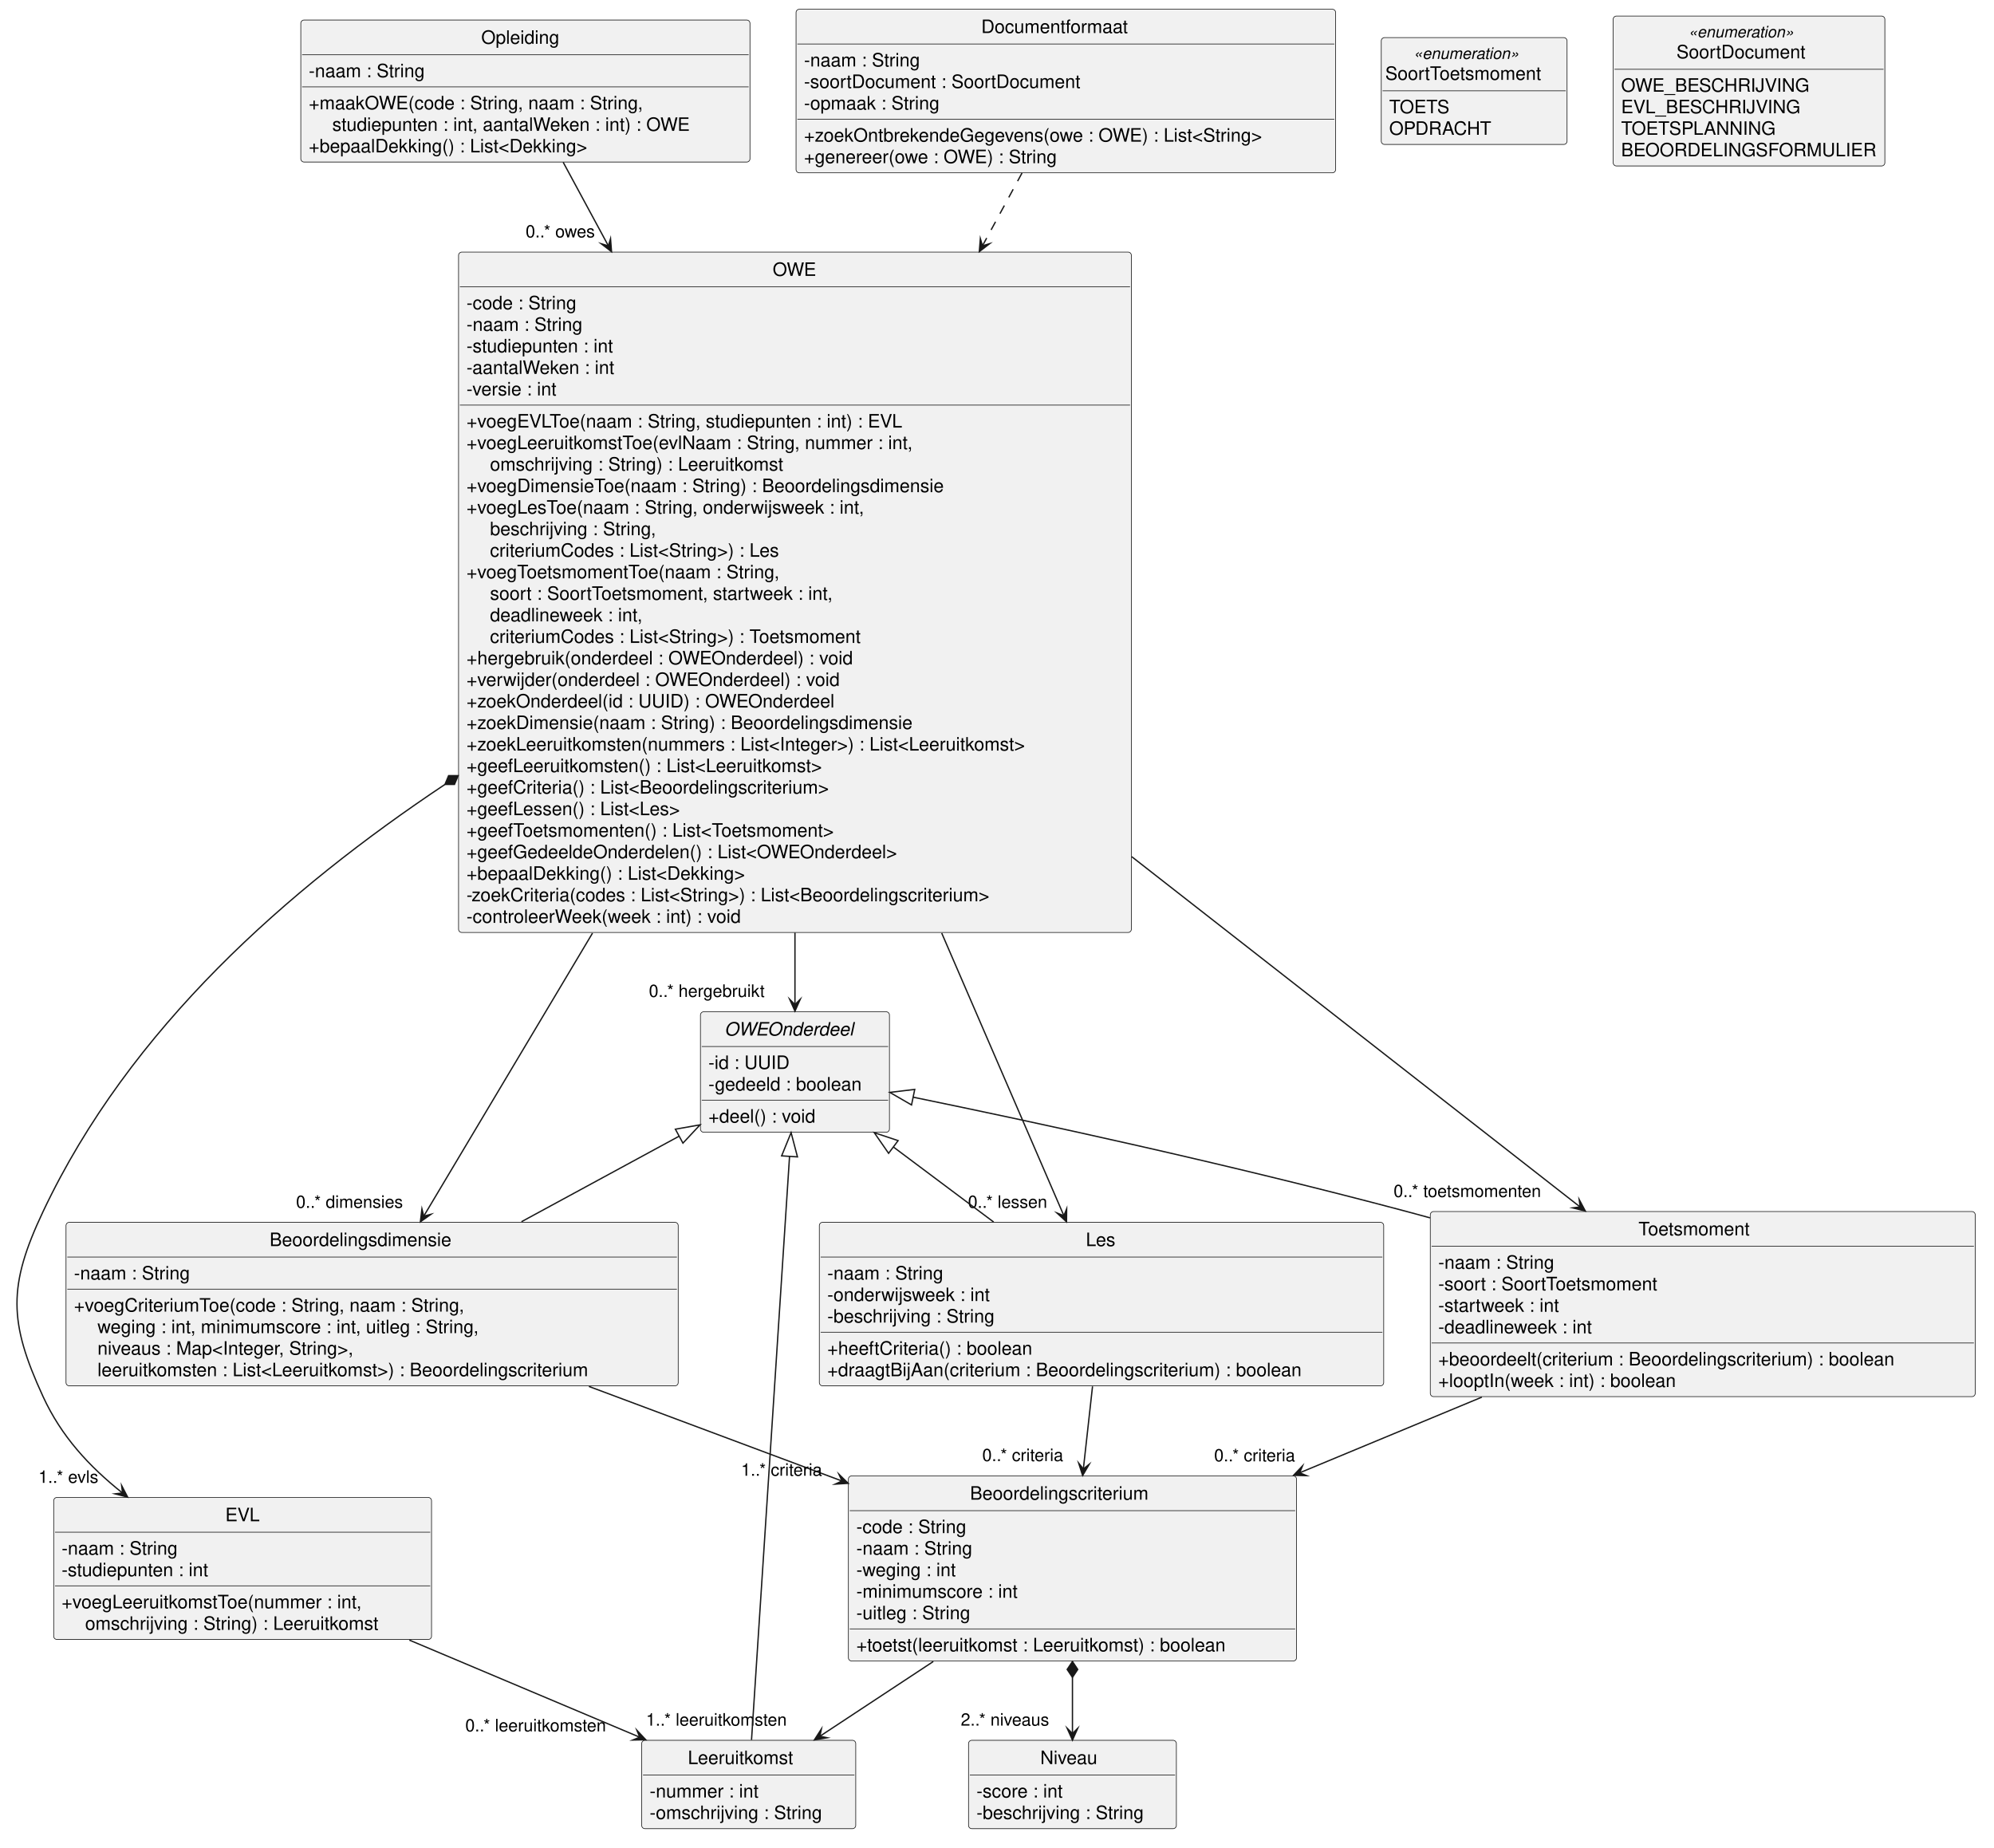
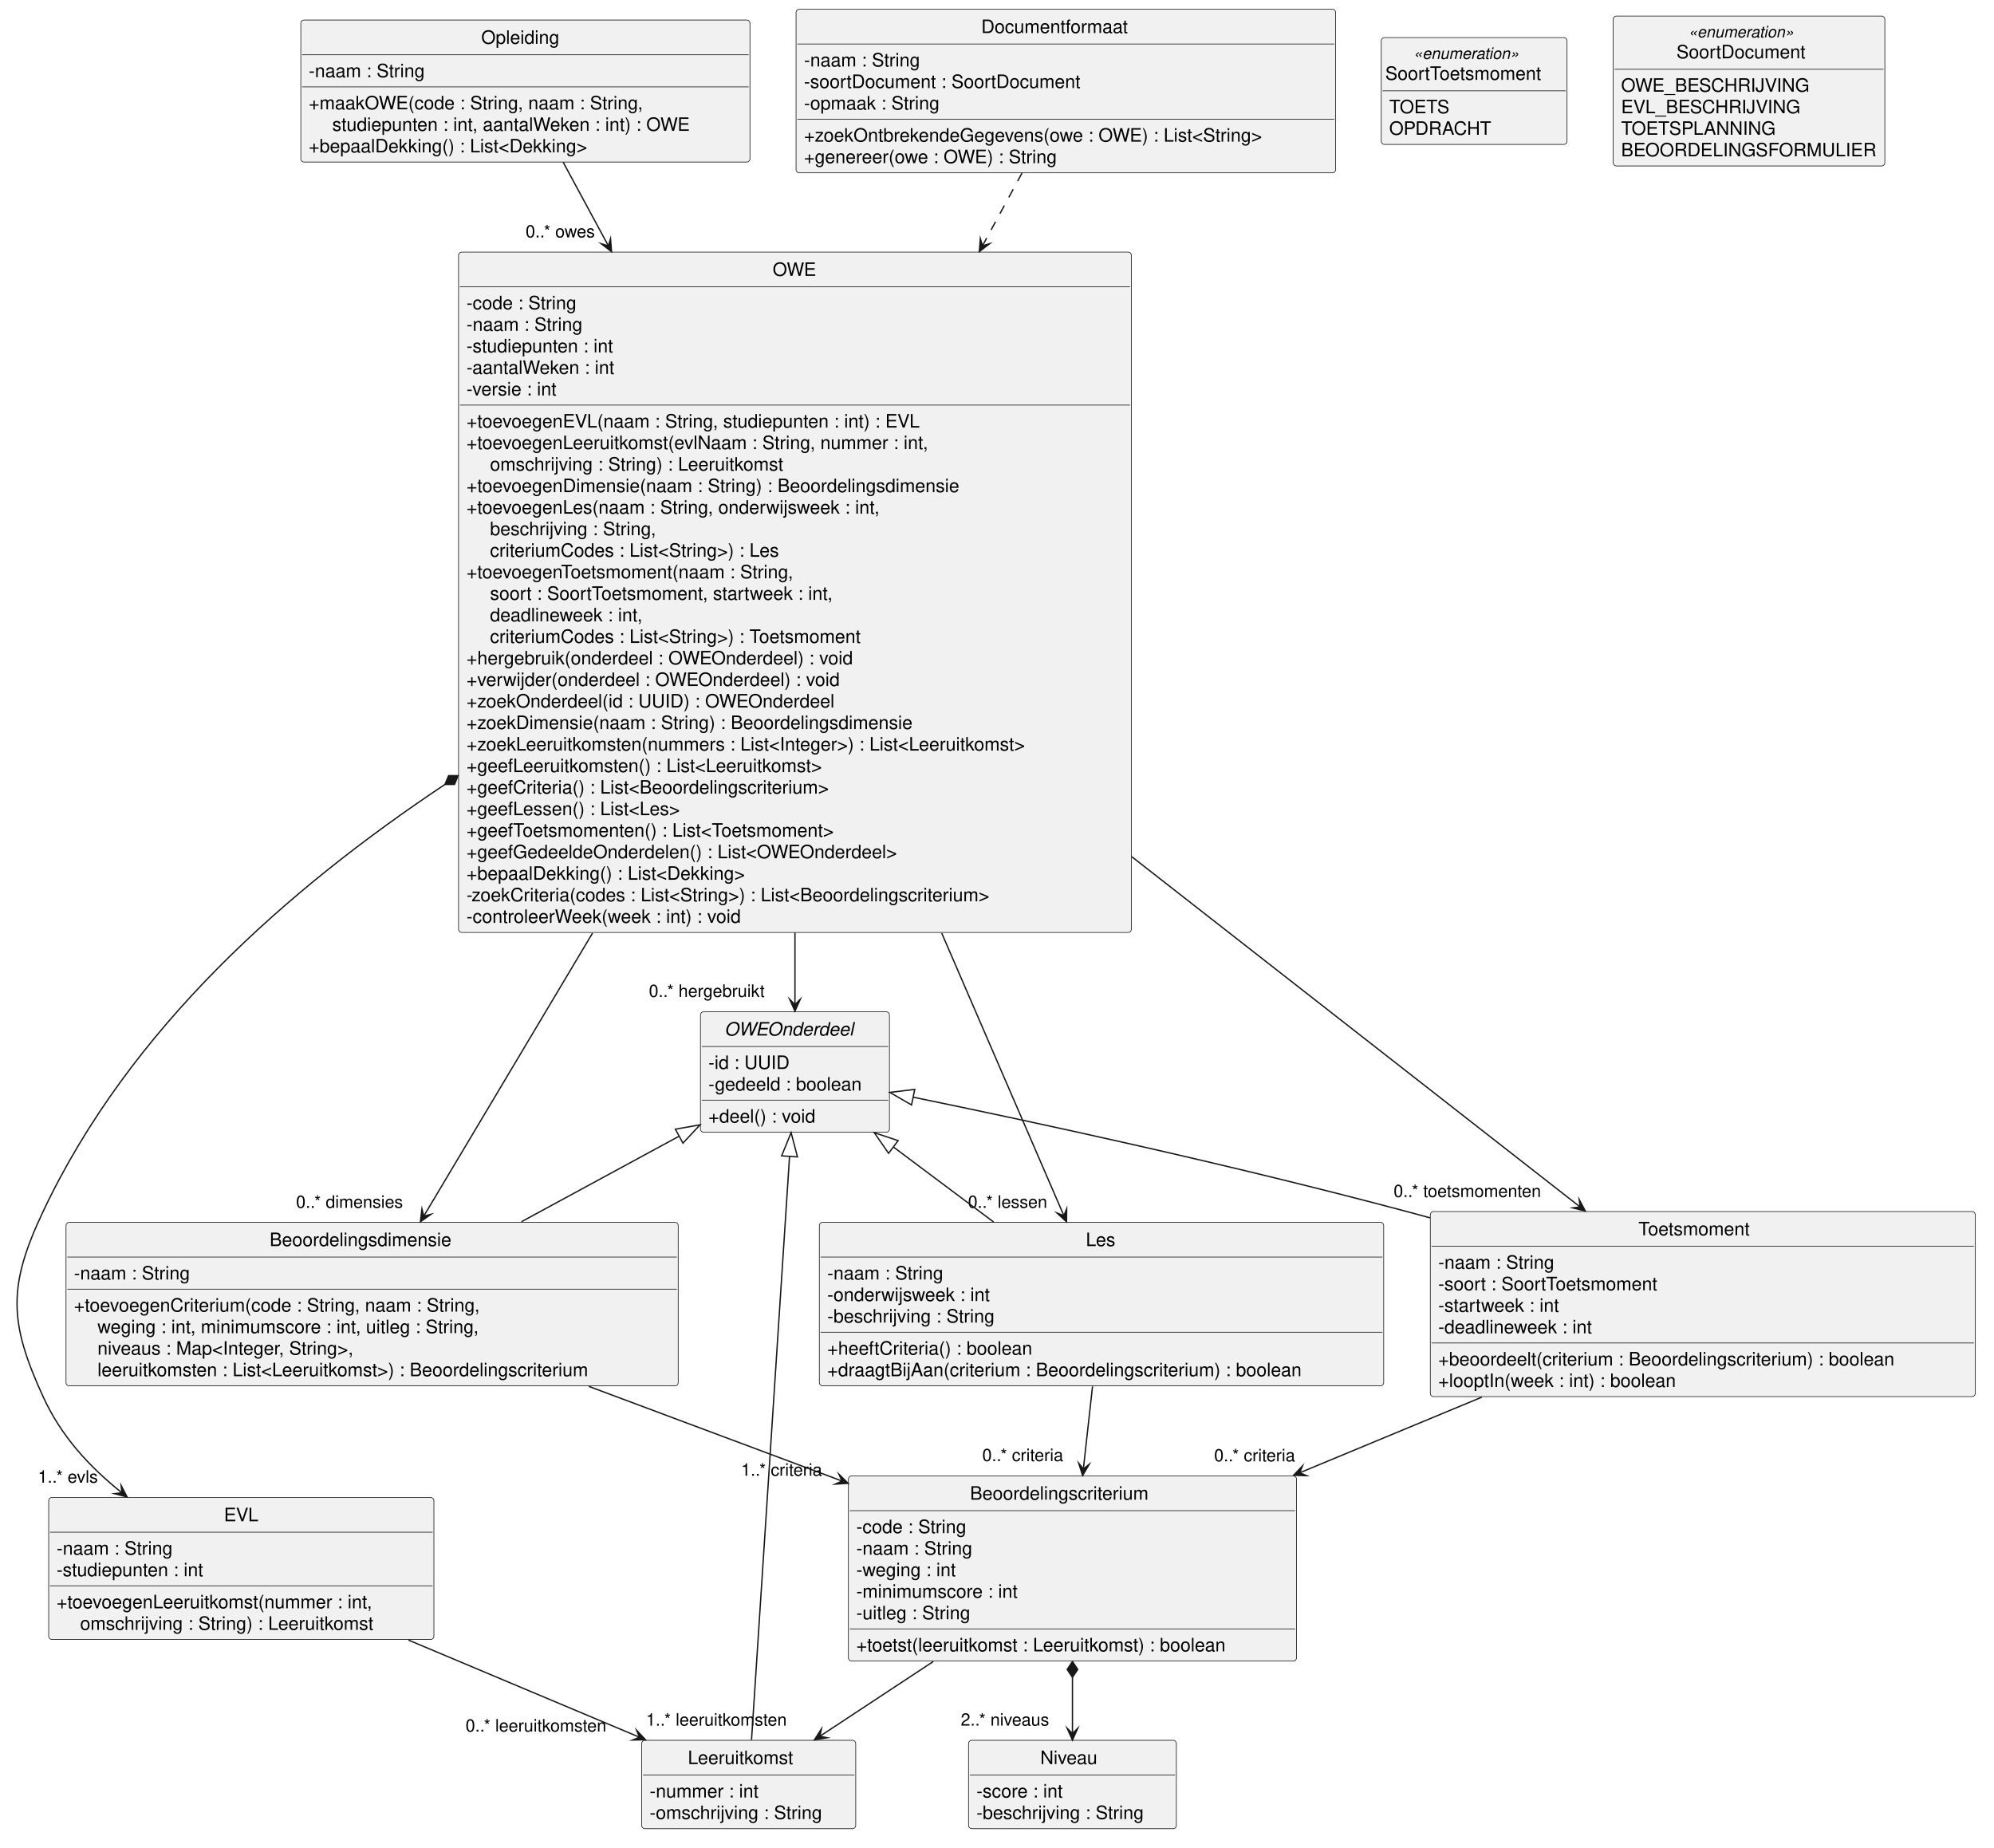
<svg xmlns="http://www.w3.org/2000/svg" version="1.1" data-diagram-type="CLASS" style="width:1509px;height:1398px;background:#FFFFFF;" width="1509px" height="1398px" viewBox="0 0 1509 1398" zoomAndPan="magnify" preserveAspectRatio="none" contentStyleType="text/css">
  <defs />
  <g font-family="sans-serif" lengthAdjust="spacing">
    <g class="entity" data-qualified-name="Opleiding" id="ent0001" data-source-line="9">
      <rect x="227.64" y="15.15" width="339.92" height="107.484" fill="#F1F1F1" style="stroke:#181818;stroke-width:0.5;" rx="2.5" ry="2.5" />
      <text x="364.182" y="33.145" fill="#000" font-size="14" textLength="66.835" font-family="Helvetica">Opleiding</text>
      <line x1="228.64" y1="41.447" x2="566.56" y2="41.447" style="stroke:#181818;stroke-width:0.5;" />
      <text x="233.64" y="58.442" fill="#000" font-size="14" textLength="100.119" font-family="Helvetica">-naam : String</text>
      <line x1="228.64" y1="65.744" x2="566.56" y2="65.744" style="stroke:#181818;stroke-width:0.5;" />
      <text x="233.64" y="82.739" fill="#000" font-size="14" textLength="287.383" font-family="Helvetica">+maakOWE(code : String, naam : String,</text>
      <text x="251.441" y="99.036" fill="#000" font-size="14" textLength="310.119" font-family="Helvetica">studiepunten : int, aantalWeken : int) : OWE</text>
      <text x="233.64" y="115.333" fill="#000" font-size="14" textLength="246.155" font-family="Helvetica">+bepaalDekking() : List&lt;Dekking&gt;</text>
    </g>
    <g class="entity" data-qualified-name="OWE" id="ent0002" data-source-line="16">
      <rect x="347.01" y="190.78" width="509.178" height="514.906" fill="#F1F1F1" style="stroke:#181818;stroke-width:0.5;" rx="2.5" ry="2.5" />
      <text x="584.745" y="208.775" fill="#000" font-size="14" textLength="33.708" font-family="Helvetica">OWE</text>
      <line x1="348.01" y1="217.077" x2="855.188" y2="217.077" style="stroke:#181818;stroke-width:0.5;" />
      <text x="353.01" y="234.072" fill="#000" font-size="14" textLength="94.213" font-family="Helvetica">-code : String</text>
      <text x="353.01" y="250.369" fill="#000" font-size="14" textLength="100.119" font-family="Helvetica">-naam : String</text>
      <text x="353.01" y="266.666" fill="#000" font-size="14" textLength="129.575" font-family="Helvetica">-studiepunten : int</text>
      <text x="353.01" y="282.963" fill="#000" font-size="14" textLength="128.96" font-family="Helvetica">-aantalWeken : int</text>
      <text x="353.01" y="299.259" fill="#000" font-size="14" textLength="79.372" font-family="Helvetica">-versie : int</text>
      <line x1="348.01" y1="306.561" x2="855.188" y2="306.561" style="stroke:#181818;stroke-width:0.5;" />
-       <text x="353.01" y="323.556" fill="#000" font-size="14" textLength="377.289" font-family="Helvetica">+voegEVLToe(naam : String, studiepunten : int) : EVL</text>
-       <text x="353.01" y="339.853" fill="#000" font-size="14" textLength="391.467" font-family="Helvetica">+voegLeeruitkomstToe(evlNaam : String, nummer : int,</text>
+       <text x="353.01" y="323.556" fill="#000" font-size="14" textLength="391.713" font-family="Helvetica">+toevoegenEVL(naam : String, studiepunten : int) : EVL</text>
+       <text x="353.01" y="339.853" fill="#000" font-size="14" textLength="405.891" font-family="Helvetica">+toevoegenLeeruitkomst(evlNaam : String, nummer : int,</text>
      <text x="370.811" y="356.15" fill="#000" font-size="14" textLength="256.143" font-family="Helvetica">omschrijving : String) : Leeruitkomst</text>
-       <text x="353.01" y="372.447" fill="#000" font-size="14" textLength="412.146" font-family="Helvetica">+voegDimensieToe(naam : String) : Beoordelingsdimensie</text>
-       <text x="353.01" y="388.744" fill="#000" font-size="14" textLength="345.27" font-family="Helvetica">+voegLesToe(naam : String, onderwijsweek : int,</text>
+       <text x="353.01" y="372.447" fill="#000" font-size="14" textLength="426.569" font-family="Helvetica">+toevoegenDimensie(naam : String) : Beoordelingsdimensie</text>
+       <text x="353.01" y="388.744" fill="#000" font-size="14" textLength="359.693" font-family="Helvetica">+toevoegenLes(naam : String, onderwijsweek : int,</text>
      <text x="370.811" y="405.041" fill="#000" font-size="14" textLength="144.683" font-family="Helvetica">beschrijving : String,</text>
      <text x="370.811" y="421.338" fill="#000" font-size="14" textLength="252.854" font-family="Helvetica">criteriumCodes : List&lt;String&gt;) : Les</text>
-       <text x="353.01" y="437.634" fill="#000" font-size="14" textLength="274.121" font-family="Helvetica">+voegToetsmomentToe(naam : String,</text>
+       <text x="353.01" y="437.634" fill="#000" font-size="14" textLength="288.545" font-family="Helvetica">+toevoegenToetsmoment(naam : String,</text>
      <text x="370.811" y="453.931" fill="#000" font-size="14" textLength="298.491" font-family="Helvetica">soort : SoortToetsmoment, startweek : int,</text>
      <text x="370.811" y="470.228" fill="#000" font-size="14" textLength="133.335" font-family="Helvetica">deadlineweek : int,</text>
      <text x="370.811" y="486.525" fill="#000" font-size="14" textLength="326.478" font-family="Helvetica">criteriumCodes : List&lt;String&gt;) : Toetsmoment</text>
      <text x="353.01" y="502.822" fill="#000" font-size="14" textLength="333.327" font-family="Helvetica">+hergebruik(onderdeel : OWEOnderdeel) : void</text>
      <text x="353.01" y="519.119" fill="#000" font-size="14" textLength="322.212" font-family="Helvetica">+verwijder(onderdeel : OWEOnderdeel) : void</text>
      <text x="353.01" y="535.416" fill="#000" font-size="14" textLength="310.714" font-family="Helvetica">+zoekOnderdeel(id : UUID) : OWEOnderdeel</text>
      <text x="353.01" y="551.713" fill="#000" font-size="14" textLength="384.699" font-family="Helvetica">+zoekDimensie(naam : String) : Beoordelingsdimensie</text>
      <text x="353.01" y="568.009" fill="#000" font-size="14" textLength="497.178" font-family="Helvetica">+zoekLeeruitkomsten(nummers : List&lt;Integer&gt;) : List&lt;Leeruitkomst&gt;</text>
      <text x="353.01" y="584.306" fill="#000" font-size="14" textLength="316.989" font-family="Helvetica">+geefLeeruitkomsten() : List&lt;Leeruitkomst&gt;</text>
      <text x="353.01" y="600.603" fill="#000" font-size="14" textLength="322.034" font-family="Helvetica">+geefCriteria() : List&lt;Beoordelingscriterium&gt;</text>
      <text x="353.01" y="616.9" fill="#000" font-size="14" textLength="187.441" font-family="Helvetica">+geefLessen() : List&lt;Les&gt;</text>
      <text x="353.01" y="633.197" fill="#000" font-size="14" textLength="327.394" font-family="Helvetica">+geefToetsmomenten() : List&lt;Toetsmoment&gt;</text>
      <text x="353.01" y="649.494" fill="#000" font-size="14" textLength="371.096" font-family="Helvetica">+geefGedeeldeOnderdelen() : List&lt;OWEOnderdeel&gt;</text>
      <text x="353.01" y="665.791" fill="#000" font-size="14" textLength="246.155" font-family="Helvetica">+bepaalDekking() : List&lt;Dekking&gt;</text>
      <text x="353.01" y="682.088" fill="#000" font-size="14" textLength="461.337" font-family="Helvetica">-zoekCriteria(codes : List&lt;String&gt;) : List&lt;Beoordelingscriterium&gt;</text>
      <text x="353.01" y="698.384" fill="#000" font-size="14" textLength="238.868" font-family="Helvetica">-controleerWeek(week : int) : void</text>
    </g>
    <g class="entity" data-qualified-name="EVL" id="ent0003" data-source-line="48">
-       <rect x="40.63" y="1133.25" width="285.943" height="107.484" fill="#F1F1F1" style="stroke:#181818;stroke-width:0.5;" rx="2.5" ry="2.5" />
-       <text x="170.49" y="1151.245" fill="#000" font-size="14" textLength="26.223" font-family="Helvetica">EVL</text>
-       <line x1="41.63" y1="1159.547" x2="325.573" y2="1159.547" style="stroke:#181818;stroke-width:0.5;" />
-       <text x="46.63" y="1176.542" fill="#000" font-size="14" textLength="100.119" font-family="Helvetica">-naam : String</text>
-       <text x="46.63" y="1192.839" fill="#000" font-size="14" textLength="129.575" font-family="Helvetica">-studiepunten : int</text>
-       <line x1="41.63" y1="1200.141" x2="325.573" y2="1200.141" style="stroke:#181818;stroke-width:0.5;" />
-       <text x="46.63" y="1217.136" fill="#000" font-size="14" textLength="265.111" font-family="Helvetica">+voegLeeruitkomstToe(nummer : int,</text>
-       <text x="64.431" y="1233.433" fill="#000" font-size="14" textLength="256.143" font-family="Helvetica">omschrijving : String) : Leeruitkomst</text>
+       <rect x="36.83" y="1133.25" width="291.535" height="107.484" fill="#F1F1F1" style="stroke:#181818;stroke-width:0.5;" rx="2.5" ry="2.5" />
+       <text x="169.486" y="1151.245" fill="#000" font-size="14" textLength="26.223" font-family="Helvetica">EVL</text>
+       <line x1="37.83" y1="1159.547" x2="327.365" y2="1159.547" style="stroke:#181818;stroke-width:0.5;" />
+       <text x="42.83" y="1176.542" fill="#000" font-size="14" textLength="100.119" font-family="Helvetica">-naam : String</text>
+       <text x="42.83" y="1192.839" fill="#000" font-size="14" textLength="129.575" font-family="Helvetica">-studiepunten : int</text>
+       <line x1="37.83" y1="1200.141" x2="327.365" y2="1200.141" style="stroke:#181818;stroke-width:0.5;" />
+       <text x="42.83" y="1217.136" fill="#000" font-size="14" textLength="279.535" font-family="Helvetica">+toevoegenLeeruitkomst(nummer : int,</text>
+       <text x="60.631" y="1233.433" fill="#000" font-size="14" textLength="256.143" font-family="Helvetica">omschrijving : String) : Leeruitkomst</text>
    </g>
    <g class="entity" data-qualified-name="OWEOnderdeel" id="ent0004" data-source-line="55">
      <rect x="530.08" y="765.69" width="143.031" height="91.188" fill="#F1F1F1" style="stroke:#181818;stroke-width:0.5;" rx="2.5" ry="2.5" />
      <text x="548.166" y="783.685" fill="#000" font-size="14" textLength="106.859" font-style="italic" font-family="Helvetica">OWEOnderdeel</text>
      <line x1="531.08" y1="791.987" x2="672.111" y2="791.987" style="stroke:#181818;stroke-width:0.5;" />
      <text x="536.08" y="808.982" fill="#000" font-size="14" textLength="66.849" font-family="Helvetica">-id : UUID</text>
      <text x="536.08" y="825.279" fill="#000" font-size="14" textLength="131.031" font-family="Helvetica">-gedeeld : boolean</text>
      <line x1="531.08" y1="832.581" x2="672.111" y2="832.581" style="stroke:#181818;stroke-width:0.5;" />
      <text x="536.08" y="849.576" fill="#000" font-size="14" textLength="95.901" font-family="Helvetica">+deel() : void</text>
    </g>
    <g class="entity" data-qualified-name="Leeruitkomst" id="ent0005" data-source-line="61">
      <rect x="485.61" y="1317.03" width="161.987" height="66.891" fill="#F1F1F1" style="stroke:#181818;stroke-width:0.5;" rx="2.5" ry="2.5" />
      <text x="520.54" y="1335.025" fill="#000" font-size="14" textLength="92.128" font-family="Helvetica">Leeruitkomst</text>
      <line x1="486.61" y1="1343.327" x2="646.597" y2="1343.327" style="stroke:#181818;stroke-width:0.5;" />
      <text x="491.61" y="1360.322" fill="#000" font-size="14" textLength="96.312" font-family="Helvetica">-nummer : int</text>
      <text x="491.61" y="1376.619" fill="#000" font-size="14" textLength="149.987" font-family="Helvetica">-omschrijving : String</text>
    </g>
    <g class="entity" data-qualified-name="Beoordelingsdimensie" id="ent0006" data-source-line="66">
      <rect x="49.95" y="925.02" width="463.302" height="123.781" fill="#F1F1F1" style="stroke:#181818;stroke-width:0.5;" rx="2.5" ry="2.5" />
      <text x="204.033" y="943.015" fill="#000" font-size="14" textLength="155.135" font-family="Helvetica">Beoordelingsdimensie</text>
      <line x1="50.95" y1="951.317" x2="512.252" y2="951.317" style="stroke:#181818;stroke-width:0.5;" />
      <text x="55.95" y="968.312" fill="#000" font-size="14" textLength="100.119" font-family="Helvetica">-naam : String</text>
      <line x1="50.95" y1="975.614" x2="512.252" y2="975.614" style="stroke:#181818;stroke-width:0.5;" />
-       <text x="55.95" y="992.609" fill="#000" font-size="14" textLength="340.532" font-family="Helvetica">+voegCriteriumToe(code : String, naam : String,</text>
+       <text x="55.95" y="992.609" fill="#000" font-size="14" textLength="354.956" font-family="Helvetica">+toevoegenCriterium(code : String, naam : String,</text>
      <text x="73.751" y="1008.906" fill="#000" font-size="14" textLength="335.993" font-family="Helvetica">weging : int, minimumscore : int, uitleg : String,</text>
      <text x="73.751" y="1025.203" fill="#000" font-size="14" textLength="226.522" font-family="Helvetica">niveaus : Map&lt;Integer, String&gt;,</text>
      <text x="73.751" y="1041.499" fill="#000" font-size="14" textLength="433.501" font-family="Helvetica">leeruitkomsten : List&lt;Leeruitkomst&gt;) : Beoordelingscriterium</text>
    </g>
    <g class="entity" data-qualified-name="Beoordelingscriterium" id="ent0007" data-source-line="74">
      <rect x="642.03" y="1116.95" width="339.147" height="140.078" fill="#F1F1F1" style="stroke:#181818;stroke-width:0.5;" rx="2.5" ry="2.5" />
      <text x="734.084" y="1134.945" fill="#000" font-size="14" textLength="155.039" font-family="Helvetica">Beoordelingscriterium</text>
      <line x1="643.03" y1="1143.247" x2="980.177" y2="1143.247" style="stroke:#181818;stroke-width:0.5;" />
      <text x="648.03" y="1160.242" fill="#000" font-size="14" textLength="94.213" font-family="Helvetica">-code : String</text>
      <text x="648.03" y="1176.539" fill="#000" font-size="14" textLength="100.119" font-family="Helvetica">-naam : String</text>
      <text x="648.03" y="1192.836" fill="#000" font-size="14" textLength="87.521" font-family="Helvetica">-weging : int</text>
      <text x="648.03" y="1209.133" fill="#000" font-size="14" textLength="141.285" font-family="Helvetica">-minimumscore : int</text>
      <text x="648.03" y="1225.429" fill="#000" font-size="14" textLength="100.092" font-family="Helvetica">-uitleg : String</text>
      <line x1="643.03" y1="1232.731" x2="980.177" y2="1232.731" style="stroke:#181818;stroke-width:0.5;" />
      <text x="648.03" y="1249.726" fill="#000" font-size="14" textLength="327.147" font-family="Helvetica">+toetst(leeruitkomst : Leeruitkomst) : boolean</text>
    </g>
    <g class="entity" data-qualified-name="Niveau" id="ent0008" data-source-line="83">
      <rect x="732.96" y="1317.03" width="157.284" height="66.891" fill="#F1F1F1" style="stroke:#181818;stroke-width:0.5;" rx="2.5" ry="2.5" />
      <text x="787.246" y="1335.025" fill="#000" font-size="14" textLength="48.713" font-family="Helvetica">Niveau</text>
      <line x1="733.96" y1="1343.327" x2="889.244" y2="1343.327" style="stroke:#181818;stroke-width:0.5;" />
      <text x="738.96" y="1360.322" fill="#000" font-size="14" textLength="74.847" font-family="Helvetica">-score : int</text>
      <text x="738.96" y="1376.619" fill="#000" font-size="14" textLength="145.284" font-family="Helvetica">-beschrijving : String</text>
    </g>
    <g class="entity" data-qualified-name="Les" id="ent0009" data-source-line="88">
      <rect x="620.05" y="925.02" width="427.092" height="123.781" fill="#F1F1F1" style="stroke:#181818;stroke-width:0.5;" rx="2.5" ry="2.5" />
      <text x="821.742" y="943.015" fill="#000" font-size="14" textLength="23.707" font-family="Helvetica">Les</text>
      <line x1="621.05" y1="951.317" x2="1046.142" y2="951.317" style="stroke:#181818;stroke-width:0.5;" />
      <text x="626.05" y="968.312" fill="#000" font-size="14" textLength="100.119" font-family="Helvetica">-naam : String</text>
      <text x="626.05" y="984.609" fill="#000" font-size="14" textLength="140.923" font-family="Helvetica">-onderwijsweek : int</text>
      <text x="626.05" y="1000.906" fill="#000" font-size="14" textLength="145.284" font-family="Helvetica">-beschrijving : String</text>
      <line x1="621.05" y1="1008.208" x2="1046.142" y2="1008.208" style="stroke:#181818;stroke-width:0.5;" />
      <text x="626.05" y="1025.203" fill="#000" font-size="14" textLength="180.51" font-family="Helvetica">+heeftCriteria() : boolean</text>
      <text x="626.05" y="1041.499" fill="#000" font-size="14" textLength="415.092" font-family="Helvetica">+draagtBijAan(criterium : Beoordelingscriterium) : boolean</text>
    </g>
    <g class="entity" data-qualified-name="Toetsmoment" id="ent0010" data-source-line="96">
      <rect x="1082.41" y="916.87" width="412.381" height="140.078" fill="#F1F1F1" style="stroke:#181818;stroke-width:0.5;" rx="2.5" ry="2.5" />
      <text x="1239.935" y="934.865" fill="#000" font-size="14" textLength="97.33" font-family="Helvetica">Toetsmoment</text>
      <line x1="1083.41" y1="943.167" x2="1493.791" y2="943.167" style="stroke:#181818;stroke-width:0.5;" />
      <text x="1088.41" y="960.162" fill="#000" font-size="14" textLength="100.119" font-family="Helvetica">-naam : String</text>
      <text x="1088.41" y="976.459" fill="#000" font-size="14" textLength="188.932" font-family="Helvetica">-soort : SoortToetsmoment</text>
      <text x="1088.41" y="992.756" fill="#000" font-size="14" textLength="106.313" font-family="Helvetica">-startweek : int</text>
      <text x="1088.41" y="1009.053" fill="#000" font-size="14" textLength="133.937" font-family="Helvetica">-deadlineweek : int</text>
      <line x1="1083.41" y1="1016.354" x2="1493.791" y2="1016.354" style="stroke:#181818;stroke-width:0.5;" />
      <text x="1088.41" y="1033.349" fill="#000" font-size="14" textLength="400.381" font-family="Helvetica">+beoordeelt(criterium : Beoordelingscriterium) : boolean</text>
      <text x="1088.41" y="1049.646" fill="#000" font-size="14" textLength="209.296" font-family="Helvetica">+looptIn(week : int) : boolean</text>
    </g>
    <g class="entity" data-qualified-name="Documentformaat" id="ent0011" data-source-line="105">
      <rect x="602.43" y="7" width="408.334" height="123.781" fill="#F1F1F1" style="stroke:#181818;stroke-width:0.5;" rx="2.5" ry="2.5" />
      <text x="742.565" y="24.995" fill="#000" font-size="14" textLength="128.064" font-family="Helvetica">Documentformaat</text>
      <line x1="603.43" y1="33.297" x2="1009.764" y2="33.297" style="stroke:#181818;stroke-width:0.5;" />
      <text x="608.43" y="50.292" fill="#000" font-size="14" textLength="100.119" font-family="Helvetica">-naam : String</text>
      <text x="608.43" y="66.589" fill="#000" font-size="14" textLength="236.66" font-family="Helvetica">-soortDocument : SoortDocument</text>
      <text x="608.43" y="82.886" fill="#000" font-size="14" textLength="116.806" font-family="Helvetica">-opmaak : String</text>
      <line x1="603.43" y1="90.188" x2="1009.764" y2="90.188" style="stroke:#181818;stroke-width:0.5;" />
      <text x="608.43" y="107.183" fill="#000" font-size="14" textLength="396.334" font-family="Helvetica">+zoekOntbrekendeGegevens(owe : OWE) : List&lt;String&gt;</text>
      <text x="608.43" y="123.479" fill="#000" font-size="14" textLength="217.731" font-family="Helvetica">+genereer(owe : OWE) : String</text>
    </g>
    <g class="entity" data-qualified-name="SoortToetsmoment" id="ent0012" data-source-line="113">
      <rect x="1045.3" y="28.46" width="140.593" height="80.859" fill="#F1F1F1" style="stroke:#181818;stroke-width:0.5;" rx="2.5" ry="2.5" />
      <text x="1069.72" y="44.599" fill="#000" font-size="12" textLength="91.752" font-style="italic" font-family="Helvetica">«enumeration»</text>
      <text x="1048.3" y="60.424" fill="#000" font-size="14" textLength="134.593" font-family="Helvetica">SoortToetsmoment</text>
      <line x1="1046.3" y1="68.726" x2="1184.893" y2="68.726" style="stroke:#181818;stroke-width:0.5;" />
      <text x="1051.3" y="85.721" fill="#000" font-size="14" textLength="45.855" font-family="Helvetica">TOETS</text>
      <text x="1051.3" y="102.018" fill="#000" font-size="14" textLength="78.401" font-family="Helvetica">OPDRACHT</text>
    </g>
    <g class="entity" data-qualified-name="SoortDocument" id="ent0013" data-source-line="118">
      <rect x="1220.8" y="12.16" width="205.607" height="113.453" fill="#F1F1F1" style="stroke:#181818;stroke-width:0.5;" rx="2.5" ry="2.5" />
      <text x="1277.728" y="28.299" fill="#000" font-size="12" textLength="91.752" font-style="italic" font-family="Helvetica">«enumeration»</text>
      <text x="1268.708" y="44.124" fill="#000" font-size="14" textLength="109.792" font-family="Helvetica">SoortDocument</text>
      <line x1="1221.8" y1="52.426" x2="1425.407" y2="52.426" style="stroke:#181818;stroke-width:0.5;" />
      <text x="1226.8" y="69.421" fill="#000" font-size="14" textLength="141.36" font-family="Helvetica">OWE_BESCHRIJVING</text>
      <text x="1226.8" y="85.718" fill="#000" font-size="14" textLength="133.875" font-family="Helvetica">EVL_BESCHRIJVING</text>
      <text x="1226.8" y="102.014" fill="#000" font-size="14" textLength="118.07" font-family="Helvetica">TOETSPLANNING</text>
      <text x="1226.8" y="118.311" fill="#000" font-size="14" textLength="193.607" font-family="Helvetica">BEOORDELINGSFORMULIER</text>
    </g>
    <g class="link" data-entity-1="ent0001" data-entity-2="ent0002" id="lnk14" data-source-line="125" data-link-type="dependency">
      <path d="M426.18,122.75 C436.6,142.02 446.812,160.911 460.412,186.071" style="stroke:#181818;stroke-width:1;" fill="none" id="Opleiding-to-OWE" codeLine="125" />
      <polygon points="462.79,190.47,462.029,180.651,460.412,186.071,454.992,184.455,462.79,190.47" fill="#181818" style="stroke:#181818;stroke-width:1;stroke-linejoin:miter;stroke-miterlimit:10;" />
      <text x="397.786" y="179.664" fill="#000" font-size="13" textLength="60.525" font-family="Helvetica">0..* owes</text>
    </g>
    <g class="link" data-entity-1="ent0002" data-entity-2="ent0003" id="lnk15" data-source-line="126" data-link-type="composition">
-       <path d="M336.725,593.646 C217.825,672.906 98.29,777.85 32.6,916.87 C6,973.16 6.54,1000.41 32.6,1056.95 C46.45,1087.02 67.243,1109.56 92.703,1129.89" style="stroke:#181818;stroke-width:1;" fill="none" id="OWE-EVL" codeLine="126" />
+       <path d="M336.725,593.646 C217.835,672.906 98.29,777.85 32.6,916.87 C6,973.16 6.64,1000.37 32.6,1056.95 C46.35,1086.92 66.994,1109.426 92.284,1129.766" style="stroke:#181818;stroke-width:1;" fill="none" id="OWE-EVL" codeLine="126" />
      <polygon points="346.71,586.99,339.499,586.99,336.725,593.646,343.936,593.646,346.71,586.99" fill="#181818" style="stroke:#181818;stroke-width:1;stroke-linejoin:miter;stroke-miterlimit:10;" />
-       <polygon points="96.61,1133.01,92.073,1124.268,92.703,1129.89,87.081,1130.52,96.61,1133.01" fill="#181818" style="stroke:#181818;stroke-width:1;stroke-linejoin:miter;stroke-miterlimit:10;" />
-       <text x="29.085" y="1122.208" fill="#000" font-size="13" textLength="53.244" font-family="Helvetica">1..* evls</text>
+       <polygon points="96.18,1132.9,91.674,1124.143,92.284,1129.766,86.66,1130.376,96.18,1132.9" fill="#181818" style="stroke:#181818;stroke-width:1;stroke-linejoin:miter;stroke-miterlimit:10;" />
+       <text x="28.728" y="1122.084" fill="#000" font-size="13" textLength="53.244" font-family="Helvetica">1..* evls</text>
    </g>
    <g class="link" data-entity-1="ent0003" data-entity-2="ent0005" id="lnk16" data-source-line="127" data-link-type="dependency">
-       <path d="M309.8,1241.2 C368.87,1266.11 432.743,1293.038 484.123,1314.698" style="stroke:#181818;stroke-width:1;" fill="none" id="EVL-to-Leeruitkomst" codeLine="127" />
-       <polygon points="488.73,1316.64,481.991,1309.458,484.123,1314.698,478.883,1316.83,488.73,1316.64" fill="#181818" style="stroke:#181818;stroke-width:1;stroke-linejoin:miter;stroke-miterlimit:10;" />
-       <text x="352.119" y="1310.289" fill="#000" font-size="13" textLength="125.322" font-family="Helvetica">0..* leeruitkomsten</text>
+       <path d="M309.13,1241.2 C368.36,1266.11 432.411,1293.042 483.921,1314.702" style="stroke:#181818;stroke-width:1;" fill="none" id="EVL-to-Leeruitkomst" codeLine="127" />
+       <polygon points="488.53,1316.64,481.784,1309.464,483.921,1314.702,478.683,1316.839,488.53,1316.64" fill="#181818" style="stroke:#181818;stroke-width:1;stroke-linejoin:miter;stroke-miterlimit:10;" />
+       <text x="352.341" y="1310.418" fill="#000" font-size="13" textLength="125.322" font-family="Helvetica">0..* leeruitkomsten</text>
    </g>
    <g class="link" data-entity-1="ent0002" data-entity-2="ent0006" id="lnk17" data-source-line="128" data-link-type="dependency">
-       <path d="M448.39,706.18 C399.83,787.63 352.991,866.186 320.691,920.346" style="stroke:#181818;stroke-width:1;" fill="none" id="OWE-to-Beoordelingsdimensie" codeLine="128" />
+       <path d="M448.4,706.18 C399.83,787.63 352.991,866.186 320.691,920.346" style="stroke:#181818;stroke-width:1;" fill="none" id="OWE-to-Beoordelingsdimensie" codeLine="128" />
      <polygon points="318.13,924.64,326.175,918.959,320.691,920.346,319.304,914.861,318.13,924.64" fill="#181818" style="stroke:#181818;stroke-width:1;stroke-linejoin:miter;stroke-miterlimit:10;" />
      <text x="224.044" y="914.083" fill="#000" font-size="13" textLength="93.088" font-family="Helvetica">0..* dimensies</text>
    </g>
    <g class="link" data-entity-1="ent0006" data-entity-2="ent0007" id="lnk18" data-source-line="129" data-link-type="dependency">
      <path d="M445.67,1049.23 C507.99,1072.52 574.386,1097.34 637.216,1120.82" style="stroke:#181818;stroke-width:1;" fill="none" id="Beoordelingsdimensie-to-Beoordelingscriterium" codeLine="129" />
      <polygon points="641.9,1122.57,634.87,1115.673,637.216,1120.82,632.069,1123.166,641.9,1122.57" fill="#181818" style="stroke:#181818;stroke-width:1;stroke-linejoin:miter;stroke-miterlimit:10;" />
      <text x="560.851" y="1116.83" fill="#000" font-size="13" textLength="73.29" font-family="Helvetica">1..* criteria</text>
    </g>
    <g class="link" data-entity-1="ent0007" data-entity-2="ent0008" id="lnk19" data-source-line="130" data-link-type="composition">
      <path d="M811.6,1269.41 C811.6,1290.1 811.6,1294.8 811.6,1311.93" style="stroke:#181818;stroke-width:1;" fill="none" id="Beoordelingscriterium-Niveau" codeLine="130" />
      <polygon points="811.6,1257.41,807.6,1263.41,811.6,1269.41,815.6,1263.41,811.6,1257.41" fill="#181818" style="stroke:#181818;stroke-width:1;stroke-linejoin:miter;stroke-miterlimit:10;" />
      <polygon points="811.6,1316.93,815.6,1307.93,811.6,1311.93,807.6,1307.93,811.6,1316.93" fill="#181818" style="stroke:#181818;stroke-width:1;stroke-linejoin:miter;stroke-miterlimit:10;" />
      <text x="727.088" y="1305.929" fill="#000" font-size="13" textLength="77.689" font-family="Helvetica">2..* niveaus</text>
    </g>
    <g class="link" data-entity-1="ent0007" data-entity-2="ent0005" id="lnk20" data-source-line="131" data-link-type="dependency">
      <path d="M706.28,1257.41 C675.02,1278.01 646.415,1296.868 620.475,1313.968" style="stroke:#181818;stroke-width:1;" fill="none" id="Beoordelingscriterium-to-Leeruitkomst" codeLine="131" />
      <polygon points="616.3,1316.72,626.016,1315.106,620.475,1313.968,621.613,1308.427,616.3,1316.72" fill="#181818" style="stroke:#181818;stroke-width:1;stroke-linejoin:miter;stroke-miterlimit:10;" />
      <text x="488.89" y="1305.935" fill="#000" font-size="13" textLength="125.322" font-family="Helvetica">1..* leeruitkomsten</text>
    </g>
    <g class="link" data-entity-1="ent0002" data-entity-2="ent0009" id="lnk21" data-source-line="132" data-link-type="dependency">
-       <path d="M712.67,706.18 C747.88,787.63 781.716,865.89 805.126,920.05" style="stroke:#181818;stroke-width:1;" fill="none" id="OWE-to-Les" codeLine="132" />
-       <polygon points="807.11,924.64,807.211,914.792,805.126,920.05,799.867,917.966,807.11,924.64" fill="#181818" style="stroke:#181818;stroke-width:1;stroke-linejoin:miter;stroke-miterlimit:10;" />
-       <text x="732.525" y="914.083" fill="#000" font-size="13" textLength="68.561" font-family="Helvetica">0..* lessen</text>
+       <path d="M712.67,706.18 C747.88,787.63 781.715,865.891 805.135,920.051" style="stroke:#181818;stroke-width:1;" fill="none" id="OWE-to-Les" codeLine="132" />
+       <polygon points="807.12,924.64,807.219,914.792,805.135,920.051,799.876,917.967,807.12,924.64" fill="#181818" style="stroke:#181818;stroke-width:1;stroke-linejoin:miter;stroke-miterlimit:10;" />
+       <text x="732.536" y="914.083" fill="#000" font-size="13" textLength="68.561" font-family="Helvetica">0..* lessen</text>
    </g>
    <g class="link" data-entity-1="ent0002" data-entity-2="ent0010" id="lnk22" data-source-line="133" data-link-type="dependency">
-       <path d="M856.44,648.31 C976.91,742.43 1109.07,845.662 1195.79,913.412" style="stroke:#181818;stroke-width:1;" fill="none" id="OWE-to-Toetsmoment" codeLine="133" />
+       <path d="M856.44,648.31 C976.92,742.43 1109.07,845.662 1195.79,913.412" style="stroke:#181818;stroke-width:1;" fill="none" id="OWE-to-Toetsmoment" codeLine="133" />
      <polygon points="1199.73,916.49,1195.1,907.797,1195.79,913.412,1190.175,914.101,1199.73,916.49" fill="#181818" style="stroke:#181818;stroke-width:1;stroke-linejoin:miter;stroke-miterlimit:10;" />
      <text x="1054.63" y="905.893" fill="#000" font-size="13" textLength="130.939" font-family="Helvetica">0..* toetsmomenten</text>
    </g>
    <g class="link" data-entity-1="ent0009" data-entity-2="ent0007" id="lnk23" data-source-line="134" data-link-type="dependency">
      <path d="M826.79,1049.23 C824.42,1070.59 822.292,1089.731 819.852,1111.701" style="stroke:#181818;stroke-width:1;" fill="none" id="Les-to-Beoordelingscriterium" codeLine="134" />
      <polygon points="819.3,1116.67,824.269,1108.167,819.852,1111.701,816.318,1107.283,819.3,1116.67" fill="#181818" style="stroke:#181818;stroke-width:1;stroke-linejoin:miter;stroke-miterlimit:10;" />
      <text x="743.345" y="1105.719" fill="#000" font-size="13" textLength="73.29" font-family="Helvetica">0..* criteria</text>
    </g>
    <g class="link" data-entity-1="ent0010" data-entity-2="ent0007" id="lnk24" data-source-line="135" data-link-type="dependency">
      <path d="M1121.43,1057.33 C1075.24,1076.51 1029.738,1095.402 983.538,1114.592" style="stroke:#181818;stroke-width:1;" fill="none" id="Toetsmoment-to-Beoordelingscriterium" codeLine="135" />
      <polygon points="978.92,1116.51,988.766,1116.752,983.538,1114.592,985.697,1109.364,978.92,1116.51" fill="#181818" style="stroke:#181818;stroke-width:1;stroke-linejoin:miter;stroke-miterlimit:10;" />
      <text x="918.812" y="1105.907" fill="#000" font-size="13" textLength="73.29" font-family="Helvetica">0..* criteria</text>
    </g>
    <g class="link" data-entity-1="ent0002" data-entity-2="ent0004" id="lnk25" data-source-line="136" data-link-type="dependency">
      <path d="M601.6,705.85 C601.6,728.13 601.6,743.52 601.6,760.25" style="stroke:#181818;stroke-width:1;" fill="none" id="OWE-to-OWEOnderdeel" codeLine="136" />
      <polygon points="601.6,765.25,605.6,756.25,601.6,760.25,597.6,756.25,601.6,765.25" fill="#181818" style="stroke:#181818;stroke-width:1;stroke-linejoin:miter;stroke-miterlimit:10;" />
      <text x="491.042" y="754.464" fill="#000" font-size="13" textLength="103.073" font-family="Helvetica">0..* hergebruikt</text>
    </g>
    <g class="link" data-entity-1="ent0004" data-entity-2="ent0005" id="lnk26" data-source-line="138" data-link-type="extension">
      <path d="M597.509,875.122 C590.629,980.652 574.73,1224.63 568.73,1316.77" style="stroke:#181818;stroke-width:1;" fill="none" id="OWEOnderdeel-backto-Leeruitkomst" codeLine="138" />
      <polygon points="598.68,857.16,591.522,874.732,603.496,875.512,598.68,857.16" fill="none" style="stroke:#181818;stroke-width:1;stroke-linejoin:miter;stroke-miterlimit:10;" />
    </g>
    <g class="link" data-entity-1="ent0004" data-entity-2="ent0006" id="lnk27" data-source-line="139" data-link-type="extension">
      <path d="M513.967,859.831 C474.157,881.421 439.59,900.19 394.63,924.58" style="stroke:#181818;stroke-width:1;" fill="none" id="OWEOnderdeel-backto-Beoordelingsdimensie" codeLine="139" />
      <polygon points="529.79,851.25,511.107,854.557,516.828,865.105,529.79,851.25" fill="none" style="stroke:#181818;stroke-width:1;stroke-linejoin:miter;stroke-miterlimit:10;" />
    </g>
    <g class="link" data-entity-1="ent0004" data-entity-2="ent0009" id="lnk28" data-source-line="140" data-link-type="extension">
      <path d="M676.06,868.007 C703.58,888.607 722.22,902.55 751.96,924.81" style="stroke:#181818;stroke-width:1;" fill="none" id="OWEOnderdeel-backto-Les" codeLine="140" />
      <polygon points="661.65,857.22,672.465,872.81,679.656,863.203,661.65,857.22" fill="none" style="stroke:#181818;stroke-width:1;stroke-linejoin:miter;stroke-miterlimit:10;" />
    </g>
    <g class="link" data-entity-1="ent0004" data-entity-2="ent0010" id="lnk29" data-source-line="141" data-link-type="extension">
-       <path d="M691.031,830.334 C782.401,849.114 927.25,880.25 1064.6,916.87 C1070.4,918.42 1076.27,920.02 1082.2,921.65" style="stroke:#181818;stroke-width:1;" fill="none" id="OWEOnderdeel-backto-Toetsmoment" codeLine="141" />
-       <polygon points="673.4,826.71,689.823,836.211,692.239,824.457,673.4,826.71" fill="none" style="stroke:#181818;stroke-width:1;stroke-linejoin:miter;stroke-miterlimit:10;" />
+       <path d="M691.032,830.334 C782.412,849.114 927.25,880.25 1064.6,916.87 C1070.4,918.42 1076.28,920.02 1082.2,921.65" style="stroke:#181818;stroke-width:1;" fill="none" id="OWEOnderdeel-backto-Toetsmoment" codeLine="141" />
+       <polygon points="673.4,826.71,689.824,836.211,692.239,824.456,673.4,826.71" fill="none" style="stroke:#181818;stroke-width:1;stroke-linejoin:miter;stroke-miterlimit:10;" />
    </g>
    <g class="link" data-entity-1="ent0011" data-entity-2="ent0002" id="lnk30" data-source-line="143" data-link-type="dependency">
-       <path d="M773.43,130.93 C763.92,148.46 755.288,164.347 743.508,186.017" style="stroke:#181818;stroke-width:1;stroke-dasharray:7,7;" fill="none" id="Documentformaat-to-OWE" codeLine="143" />
+       <path d="M773.44,130.93 C763.92,148.46 755.288,164.347 743.508,186.017" style="stroke:#181818;stroke-width:1;stroke-dasharray:7,7;" fill="none" id="Documentformaat-to-OWE" codeLine="143" />
      <polygon points="741.12,190.41,748.933,184.413,743.508,186.017,741.904,180.592,741.12,190.41" fill="#181818" style="stroke:#181818;stroke-width:1;stroke-linejoin:miter;stroke-miterlimit:10;" />
    </g>
  </g>
</svg>
